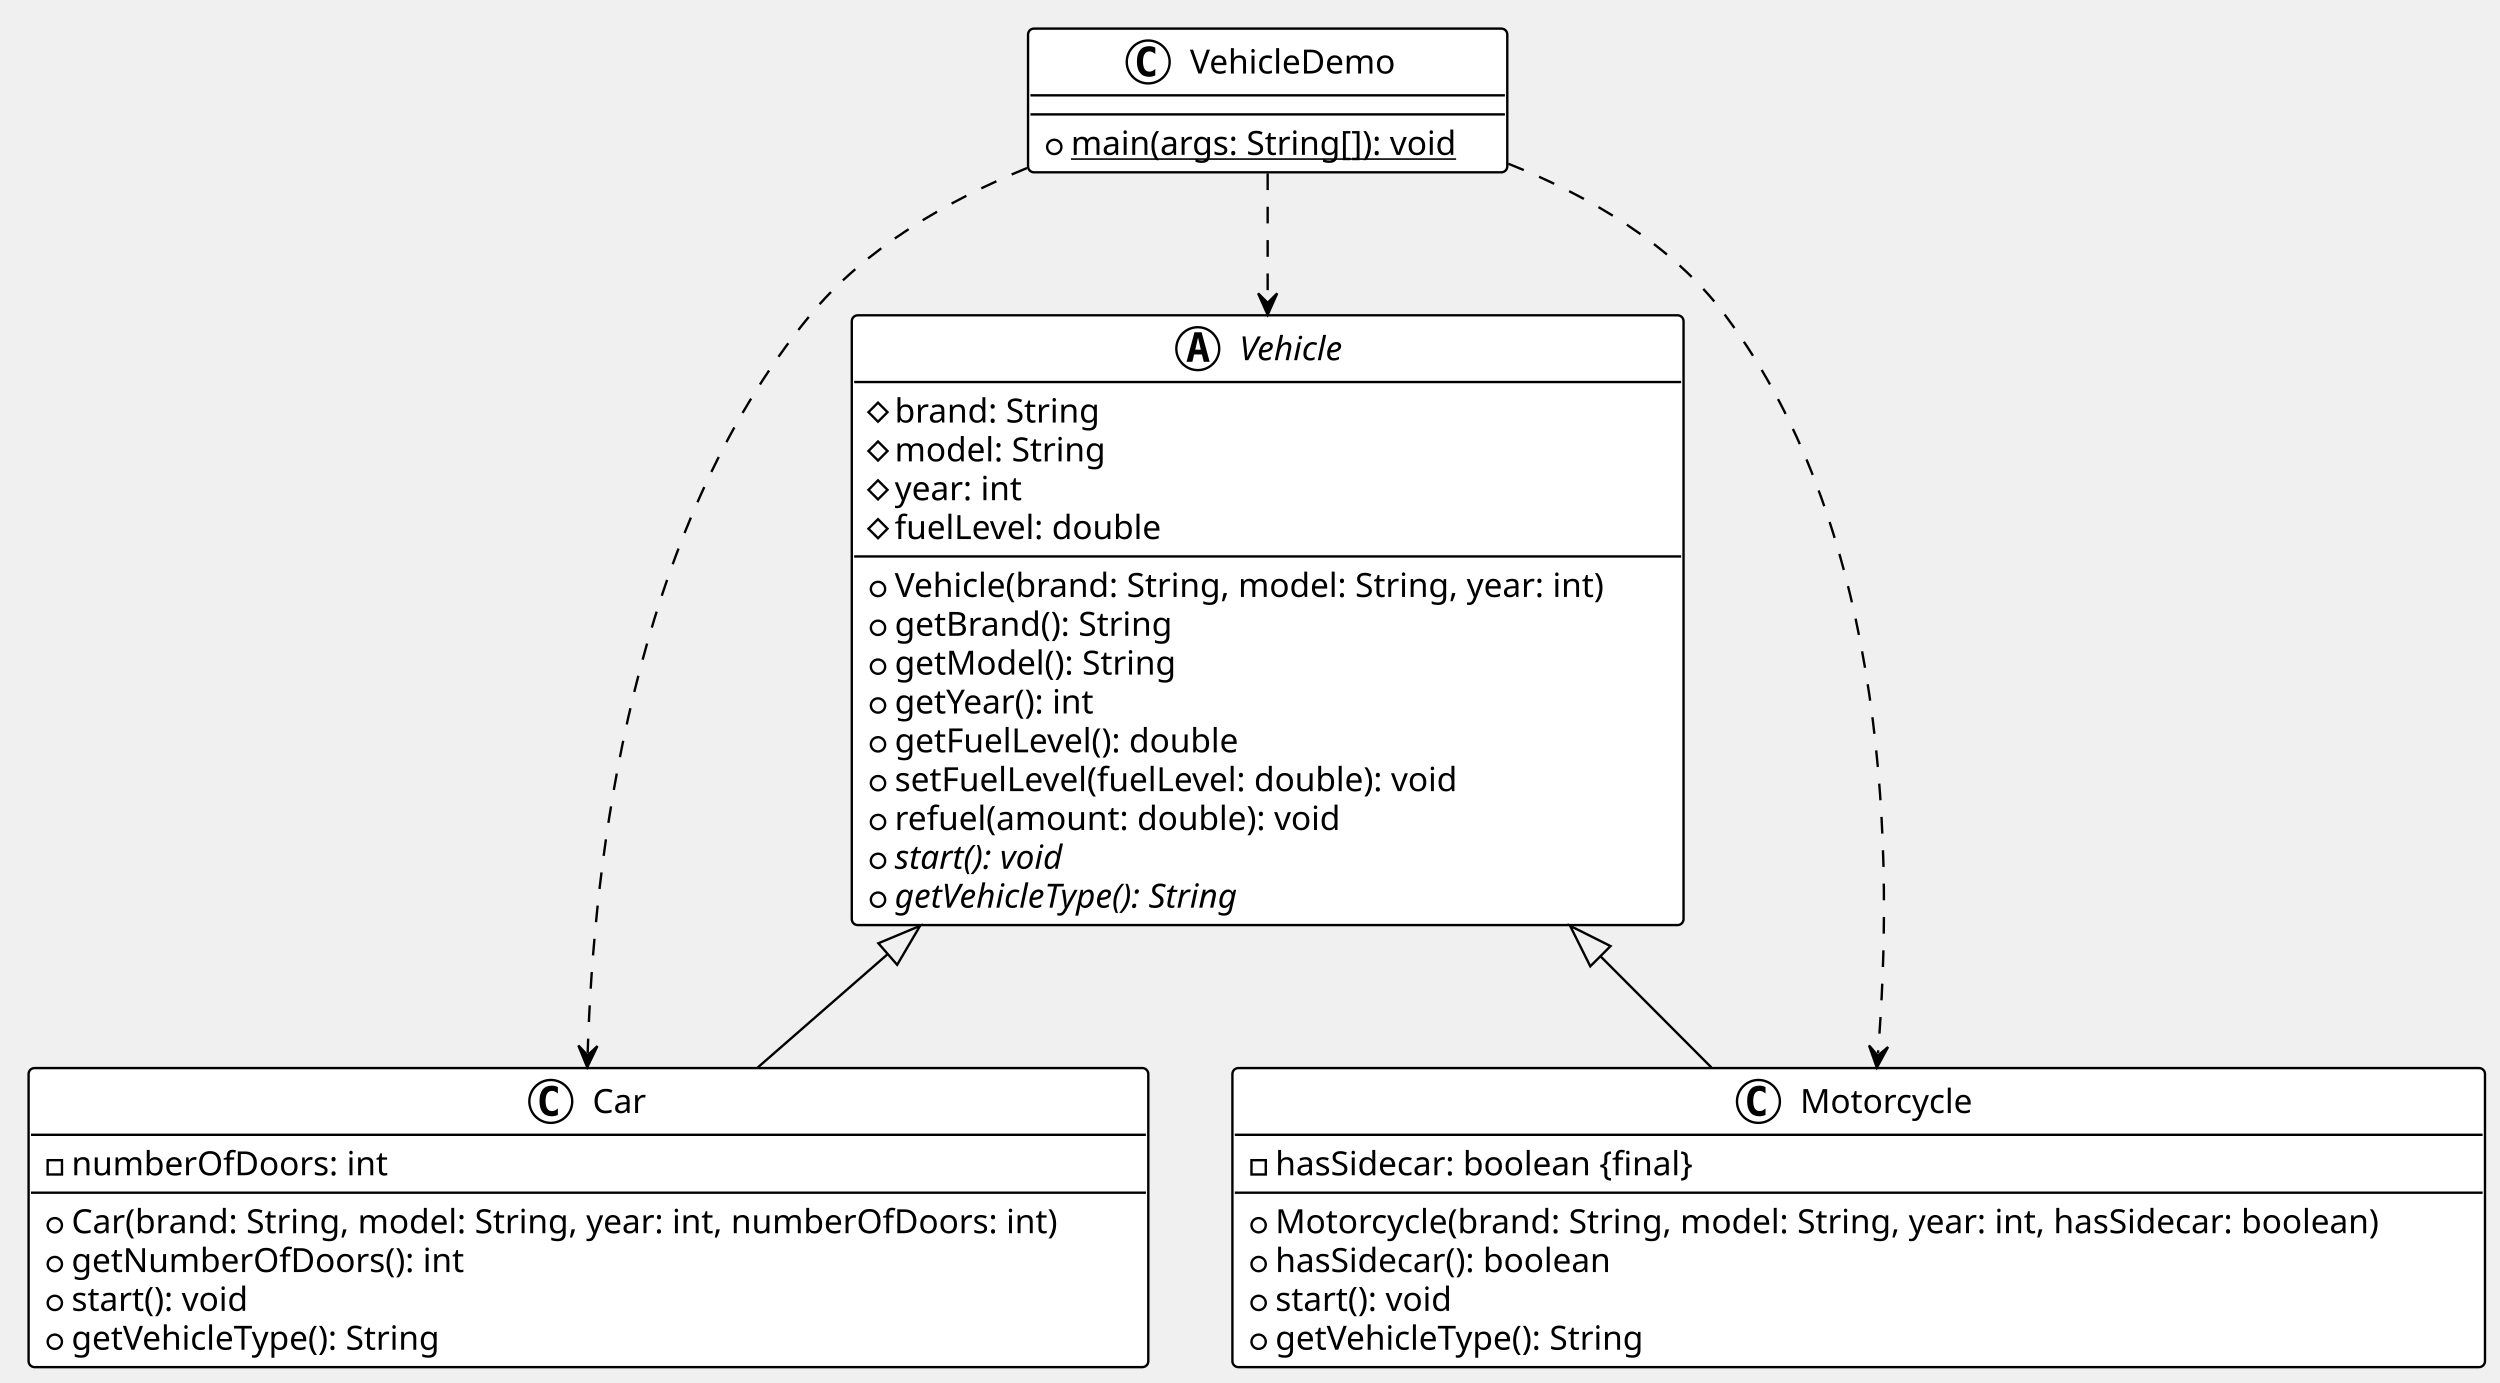
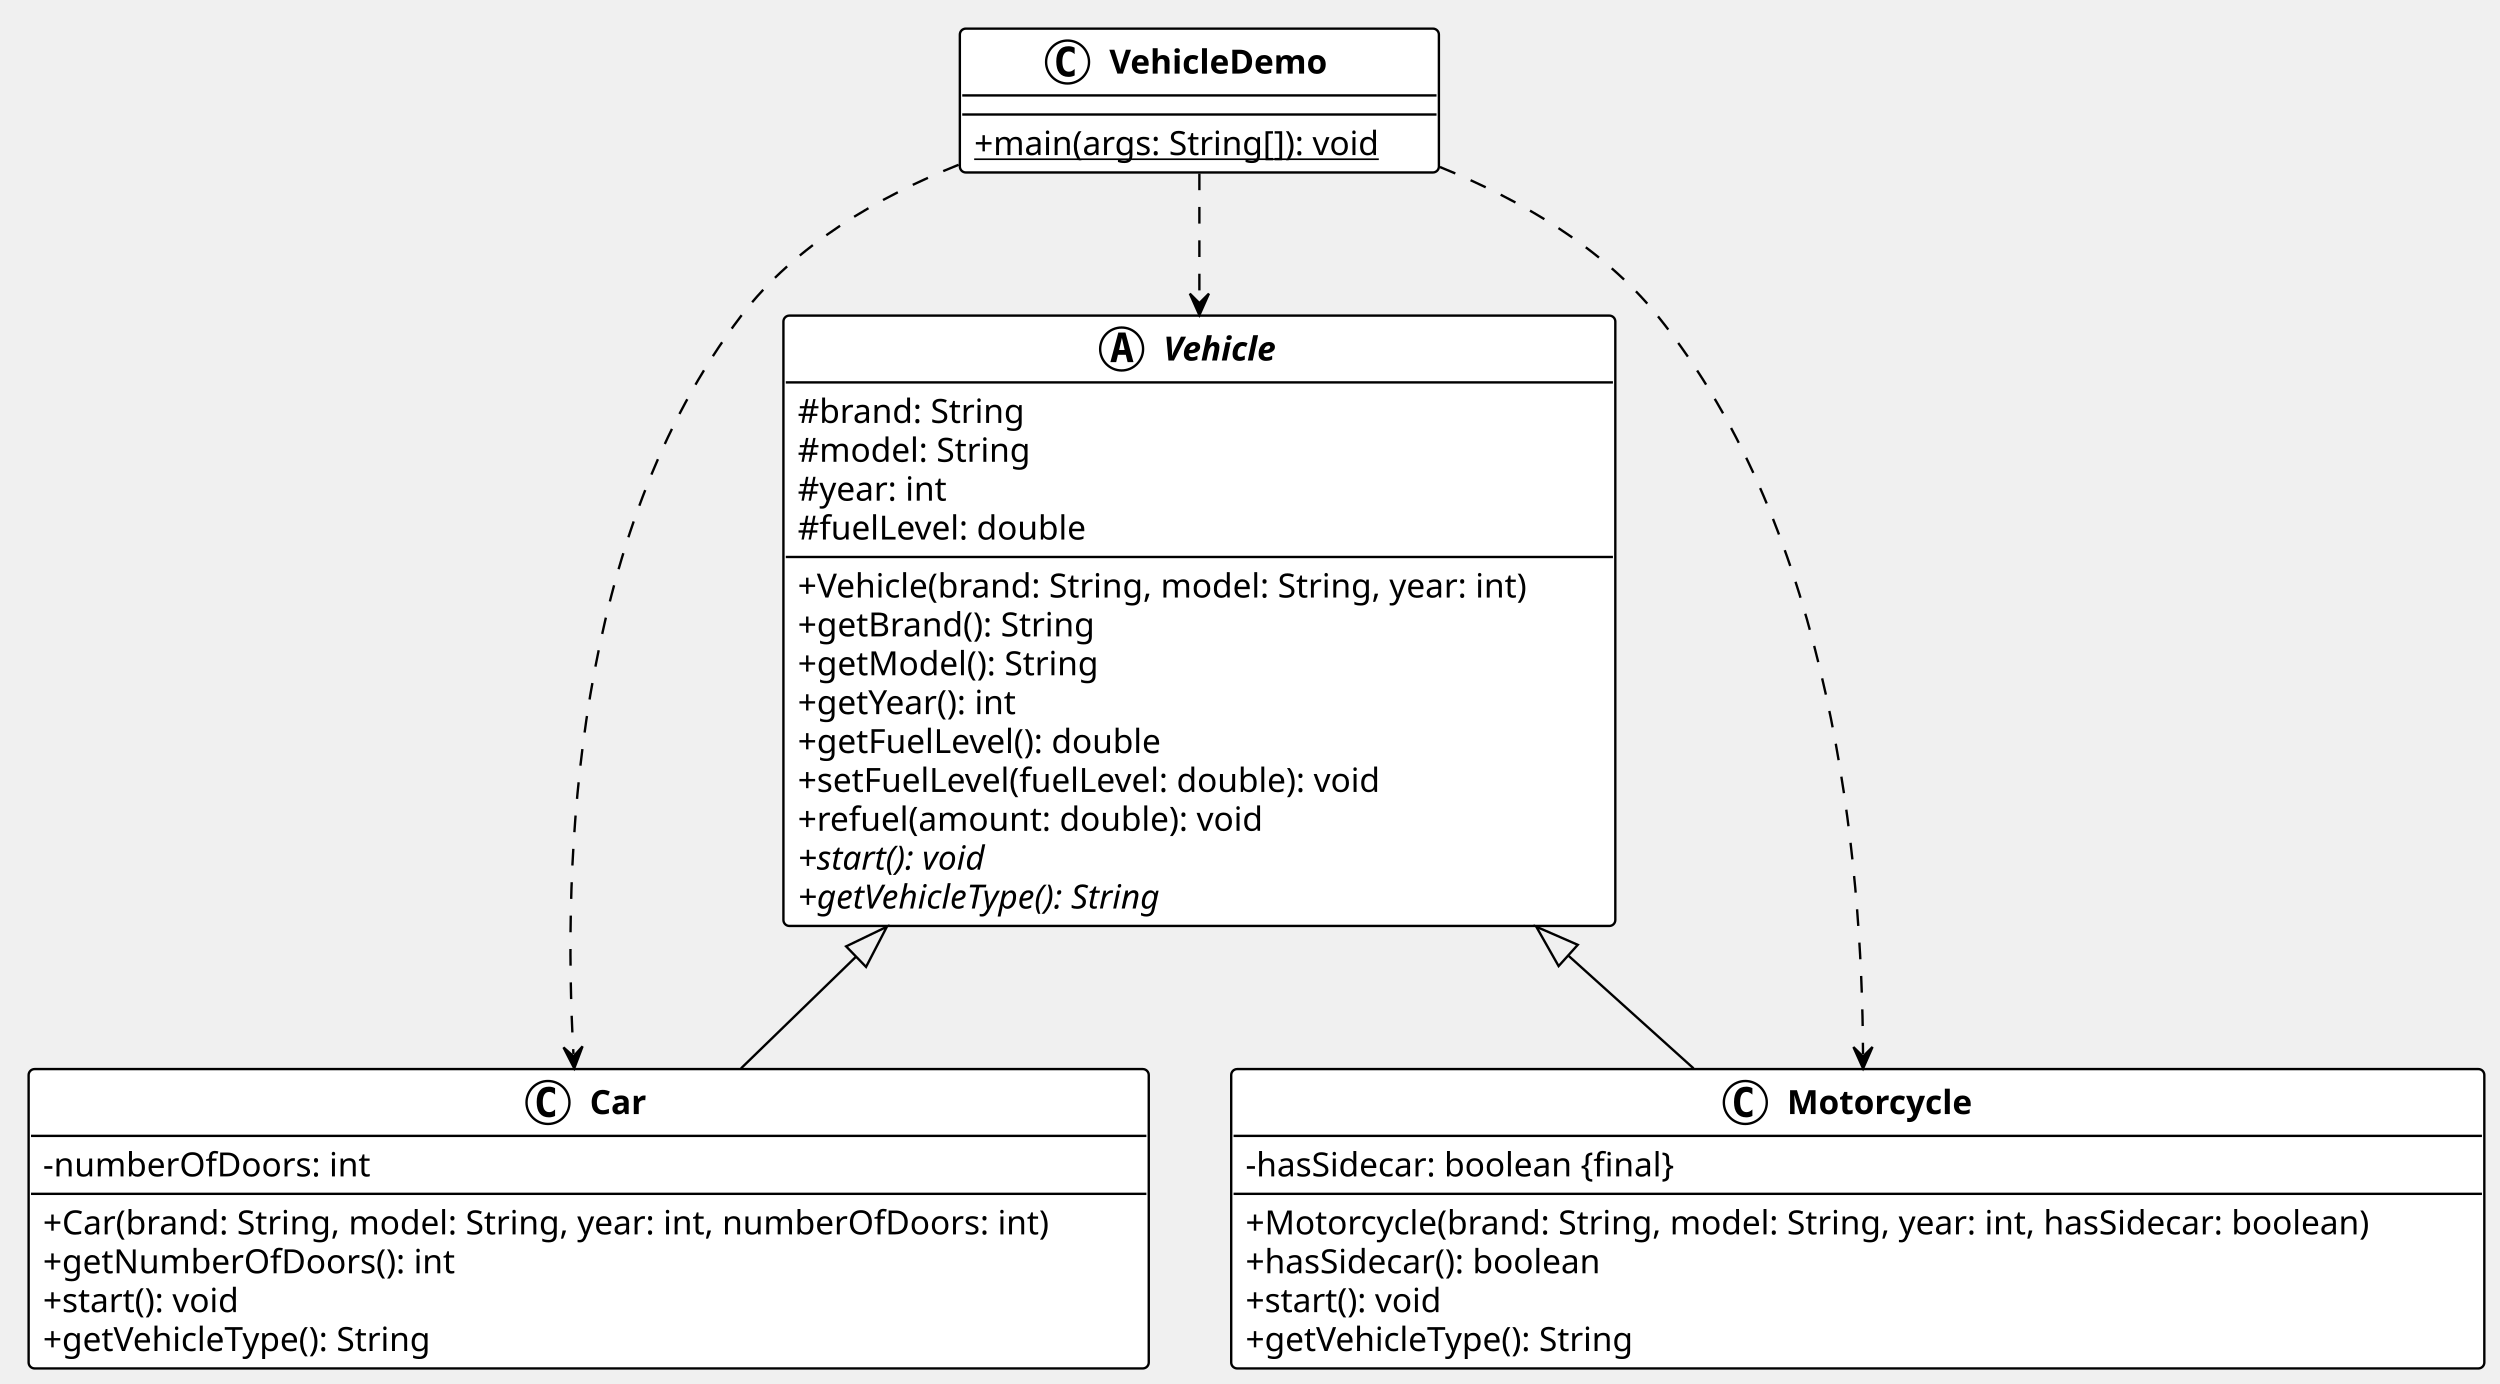
- <svg xmlns="http://www.w3.org/2000/svg" contentStyleType="text/css" data-diagram-type="CLASS" height="580px" preserveAspectRatio="none" style="width:1049px;height:580px;background:#FFFFFF;" version="1.1" viewBox="0 0 1049 580" width="1049px" zoomAndPan="magnify">
+ <svg xmlns="http://www.w3.org/2000/svg" contentStyleType="text/css" data-diagram-type="CLASS" height="580px" preserveAspectRatio="none" style="width:1048px;height:580px;background:#FFFFFF;" version="1.1" viewBox="0 0 1048 580" width="1048px" zoomAndPan="magnify">
  <defs />
  <g>
-     <g class="entity" data-entity="Vehicle" data-source-line="3" data-uid="ent0002" id="entity_Vehicle">
-       <rect fill="#FFFFFF" height="255.859" rx="2.5" ry="2.5" style="stroke:#000000;stroke-width:1;" width="349.001" x="357.41" y="132.3" />
-       <ellipse cx="502.584" cy="146.3" fill="#FFFFFF" rx="9" ry="9" style="stroke:#000000;stroke-width:1;" />
-       <path d="M502.693,141.644 L501.537,146.722 L503.865,146.722 L502.693,141.644 Z M501.209,139.409 L504.193,139.409 L507.553,151.8 L505.099,151.8 L504.334,148.738 L501.053,148.738 L500.303,151.8 L497.865,151.8 L501.209,139.409 Z " fill="#000000" />
-       <text fill="#000000" font-family="Verdana" font-size="14" font-style="italic" lengthAdjust="spacing" textLength="51.153" x="520.084" y="151.147">Vehicle</text>
-       <line style="stroke:#000000;stroke-width:1;" x1="358.41" x2="705.411" y1="160.3" y2="160.3" />
-       <polygon fill="none" points="368.41,168.948,372.41,172.948,368.41,176.948,364.41,172.948" style="stroke:#000000;stroke-width:1;" />
-       <text fill="#000000" font-family="Verdana" font-size="14" lengthAdjust="spacing" textLength="91.93" x="375.41" y="177.295">brand: String</text>
-       <polygon fill="none" points="368.41,185.245,372.41,189.245,368.41,193.245,364.41,189.245" style="stroke:#000000;stroke-width:1;" />
-       <text fill="#000000" font-family="Verdana" font-size="14" lengthAdjust="spacing" textLength="94.541" x="375.41" y="193.592">model: String</text>
-       <polygon fill="none" points="368.41,201.542,372.41,205.542,368.41,209.542,364.41,205.542" style="stroke:#000000;stroke-width:1;" />
-       <text fill="#000000" font-family="Verdana" font-size="14" lengthAdjust="spacing" textLength="58.652" x="375.41" y="209.889">year: int</text>
-       <polygon fill="none" points="368.41,217.839,372.41,221.839,368.41,225.839,364.41,221.839" style="stroke:#000000;stroke-width:1;" />
-       <text fill="#000000" font-family="Verdana" font-size="14" lengthAdjust="spacing" textLength="120.388" x="375.41" y="226.186">fuelLevel: double</text>
-       <line style="stroke:#000000;stroke-width:1;" x1="358.41" x2="705.411" y1="233.488" y2="233.488" />
-       <ellipse cx="368.41" cy="247.136" fill="#FFFFFF" rx="3" ry="3" style="stroke:#000000;stroke-width:1;" />
-       <text fill="#000000" font-family="Verdana" font-size="14" lengthAdjust="spacing" textLength="325.001" x="375.41" y="250.483">Vehicle(brand: String, model: String, year: int)</text>
-       <ellipse cx="368.41" cy="263.433" fill="#FFFFFF" rx="3" ry="3" style="stroke:#000000;stroke-width:1;" />
-       <text fill="#000000" font-family="Verdana" font-size="14" lengthAdjust="spacing" textLength="126.561" x="375.41" y="266.779">getBrand(): String</text>
-       <ellipse cx="368.41" cy="279.73" fill="#FFFFFF" rx="3" ry="3" style="stroke:#000000;stroke-width:1;" />
-       <text fill="#000000" font-family="Verdana" font-size="14" lengthAdjust="spacing" textLength="126.895" x="375.41" y="283.076">getModel(): String</text>
-       <ellipse cx="368.41" cy="296.027" fill="#FFFFFF" rx="3" ry="3" style="stroke:#000000;stroke-width:1;" />
-       <text fill="#000000" font-family="Verdana" font-size="14" lengthAdjust="spacing" textLength="92.832" x="375.41" y="299.373">getYear(): int</text>
-       <ellipse cx="368.41" cy="312.323" fill="#FFFFFF" rx="3" ry="3" style="stroke:#000000;stroke-width:1;" />
-       <text fill="#000000" font-family="Verdana" font-size="14" lengthAdjust="spacing" textLength="157.425" x="375.41" y="315.67">getFuelLevel(): double</text>
-       <ellipse cx="368.41" cy="328.62" fill="#FFFFFF" rx="3" ry="3" style="stroke:#000000;stroke-width:1;" />
-       <text fill="#000000" font-family="Verdana" font-size="14" lengthAdjust="spacing" textLength="258.132" x="375.41" y="331.967">setFuelLevel(fuelLevel: double): void</text>
-       <ellipse cx="368.41" cy="344.917" fill="#FFFFFF" rx="3" ry="3" style="stroke:#000000;stroke-width:1;" />
-       <text fill="#000000" font-family="Verdana" font-size="14" lengthAdjust="spacing" textLength="201.291" x="375.41" y="348.264">refuel(amount: double): void</text>
-       <ellipse cx="368.41" cy="361.214" fill="#FFFFFF" rx="3" ry="3" style="stroke:#000000;stroke-width:1;" />
-       <text fill="#000000" font-family="Verdana" font-size="14" font-style="italic" lengthAdjust="spacing" textLength="82.325" x="375.41" y="364.561">start(): void</text>
-       <ellipse cx="368.41" cy="377.511" fill="#FFFFFF" rx="3" ry="3" style="stroke:#000000;stroke-width:1;" />
-       <text fill="#000000" font-family="Verdana" font-size="14" font-style="italic" lengthAdjust="spacing" textLength="170.352" x="375.41" y="380.858">getVehicleType(): String</text>
+     <g class="entity" data-entity="Vehicle" data-source-line="6" data-uid="ent0002" id="entity_Vehicle">
+       <rect fill="#FFFFFF" height="255.859" rx="2.5" ry="2.5" style="stroke:#000000;stroke-width:1;" width="348.731" x="328.41" y="132.3" />
+       <ellipse cx="470.182" cy="146.3" fill="#FFFFFF" rx="9" ry="9" style="stroke:#000000;stroke-width:1;" />
+       <path d="M470.291,141.644 L469.135,146.722 L471.463,146.722 L470.291,141.644 Z M468.807,139.409 L471.791,139.409 L475.15,151.8 L472.697,151.8 L471.932,148.738 L468.65,148.738 L467.9,151.8 L465.463,151.8 L468.807,139.409 Z " fill="#000000" />
+       <text fill="#000000" font-family="Verdana" font-size="14" font-style="italic" font-weight="bold" lengthAdjust="spacing" textLength="57.688" x="487.682" y="151.147">Vehicle</text>
+       <line style="stroke:#000000;stroke-width:1;" x1="329.41" x2="676.141" y1="160.3" y2="160.3" />
+       <text fill="#000000" font-family="Verdana" font-size="14" lengthAdjust="spacing" textLength="103.66" x="334.41" y="177.295">#brand: String</text>
+       <text fill="#000000" font-family="Verdana" font-size="14" lengthAdjust="spacing" textLength="106.272" x="334.41" y="193.592">#model: String</text>
+       <text fill="#000000" font-family="Verdana" font-size="14" lengthAdjust="spacing" textLength="70.383" x="334.41" y="209.889">#year: int</text>
+       <text fill="#000000" font-family="Verdana" font-size="14" lengthAdjust="spacing" textLength="132.118" x="334.41" y="226.186">#fuelLevel: double</text>
+       <line style="stroke:#000000;stroke-width:1;" x1="329.41" x2="676.141" y1="233.488" y2="233.488" />
+       <text fill="#000000" font-family="Verdana" font-size="14" lengthAdjust="spacing" textLength="336.731" x="334.41" y="250.483">+Vehicle(brand: String, model: String, year: int)</text>
+       <text fill="#000000" font-family="Verdana" font-size="14" lengthAdjust="spacing" textLength="138.291" x="334.41" y="266.779">+getBrand(): String</text>
+       <text fill="#000000" font-family="Verdana" font-size="14" lengthAdjust="spacing" textLength="138.626" x="334.41" y="283.076">+getModel(): String</text>
+       <text fill="#000000" font-family="Verdana" font-size="14" lengthAdjust="spacing" textLength="104.562" x="334.41" y="299.373">+getYear(): int</text>
+       <text fill="#000000" font-family="Verdana" font-size="14" lengthAdjust="spacing" textLength="169.155" x="334.41" y="315.67">+getFuelLevel(): double</text>
+       <text fill="#000000" font-family="Verdana" font-size="14" lengthAdjust="spacing" textLength="269.862" x="334.41" y="331.967">+setFuelLevel(fuelLevel: double): void</text>
+       <text fill="#000000" font-family="Verdana" font-size="14" lengthAdjust="spacing" textLength="213.022" x="334.41" y="348.264">+refuel(amount: double): void</text>
+       <text fill="#000000" font-family="Verdana" font-size="14" font-style="italic" lengthAdjust="spacing" textLength="94.056" x="334.41" y="364.561">+start(): void</text>
+       <text fill="#000000" font-family="Verdana" font-size="14" font-style="italic" lengthAdjust="spacing" textLength="182.082" x="334.41" y="380.858">+getVehicleType(): String</text>
    </g>
-     <g class="entity" data-entity="Car" data-source-line="20" data-uid="ent0003" id="entity_Car">
-       <rect fill="#FFFFFF" height="125.484" rx="2.5" ry="2.5" style="stroke:#000000;stroke-width:1;" width="469.826" x="12" y="448.16" />
-       <ellipse cx="231.108" cy="462.16" fill="#FFFFFF" rx="9" ry="9" style="stroke:#000000;stroke-width:1;" />
-       <path d="M234.077,467.801 Q233.499,468.098 232.858,468.238 Q232.217,468.394 231.514,468.394 Q229.014,468.394 227.686,466.754 Q226.374,465.098 226.374,461.973 Q226.374,458.848 227.686,457.191 Q229.014,455.535 231.514,455.535 Q232.217,455.535 232.858,455.691 Q233.514,455.848 234.077,456.144 L234.077,458.863 Q233.452,458.285 232.858,458.019 Q232.264,457.738 231.639,457.738 Q230.295,457.738 229.608,458.816 Q228.92,459.879 228.92,461.973 Q228.92,464.066 229.608,465.144 Q230.295,466.207 231.639,466.207 Q232.264,466.207 232.858,465.941 Q233.452,465.66 234.077,465.082 L234.077,467.801 Z " fill="#000000" />
-       <text fill="#000000" font-family="Verdana" font-size="14" lengthAdjust="spacing" textLength="24.11" x="248.608" y="467.007">Car</text>
-       <line style="stroke:#000000;stroke-width:1;" x1="13" x2="480.826" y1="476.16" y2="476.16" />
-       <rect fill="none" height="6" style="stroke:#000000;stroke-width:1;" width="6" x="20" y="486.808" />
-       <text fill="#000000" font-family="Verdana" font-size="14" lengthAdjust="spacing" textLength="138.968" x="30" y="493.155">numberOfDoors: int</text>
-       <line style="stroke:#000000;stroke-width:1;" x1="13" x2="480.826" y1="500.457" y2="500.457" />
-       <ellipse cx="23" cy="514.105" fill="#FFFFFF" rx="3" ry="3" style="stroke:#000000;stroke-width:1;" />
-       <text fill="#000000" font-family="Verdana" font-size="14" lengthAdjust="spacing" textLength="445.826" x="30" y="517.452">Car(brand: String, model: String, year: int, numberOfDoors: int)</text>
-       <ellipse cx="23" cy="530.402" fill="#FFFFFF" rx="3" ry="3" style="stroke:#000000;stroke-width:1;" />
-       <text fill="#000000" font-family="Verdana" font-size="14" lengthAdjust="spacing" textLength="174.481" x="30" y="533.749">getNumberOfDoors(): int</text>
-       <ellipse cx="23" cy="546.699" fill="#FFFFFF" rx="3" ry="3" style="stroke:#000000;stroke-width:1;" />
-       <text fill="#000000" font-family="Verdana" font-size="14" lengthAdjust="spacing" textLength="82.325" x="30" y="550.046">start(): void</text>
-       <ellipse cx="23" cy="562.996" fill="#FFFFFF" rx="3" ry="3" style="stroke:#000000;stroke-width:1;" />
-       <text fill="#000000" font-family="Verdana" font-size="14" lengthAdjust="spacing" textLength="170.352" x="30" y="566.343">getVehicleType(): String</text>
+     <g class="entity" data-entity="Car" data-source-line="23" data-uid="ent0003" id="entity_Car">
+       <rect fill="#FFFFFF" height="125.484" rx="2.5" ry="2.5" style="stroke:#000000;stroke-width:1;" width="469.557" x="12" y="448.16" />
+       <ellipse cx="229.715" cy="462.16" fill="#FFFFFF" rx="9" ry="9" style="stroke:#000000;stroke-width:1;" />
+       <path d="M232.684,467.801 Q232.106,468.098 231.465,468.238 Q230.825,468.394 230.122,468.394 Q227.622,468.394 226.293,466.754 Q224.981,465.098 224.981,461.973 Q224.981,458.848 226.293,457.191 Q227.622,455.535 230.122,455.535 Q230.825,455.535 231.465,455.691 Q232.122,455.848 232.684,456.144 L232.684,458.863 Q232.059,458.285 231.465,458.019 Q230.872,457.738 230.247,457.738 Q228.903,457.738 228.215,458.816 Q227.528,459.879 227.528,461.973 Q227.528,464.066 228.215,465.144 Q228.903,466.207 230.247,466.207 Q230.872,466.207 231.465,465.941 Q232.059,465.66 232.684,465.082 L232.684,467.801 Z " fill="#000000" />
+       <text fill="#000000" font-family="Verdana" font-size="14" font-weight="bold" lengthAdjust="spacing" textLength="26.626" x="247.215" y="467.007">Car</text>
+       <line style="stroke:#000000;stroke-width:1;" x1="13" x2="480.557" y1="476.16" y2="476.16" />
+       <text fill="#000000" font-family="Verdana" font-size="14" lengthAdjust="spacing" textLength="144.019" x="18" y="493.155">-numberOfDoors: int</text>
+       <line style="stroke:#000000;stroke-width:1;" x1="13" x2="480.557" y1="500.457" y2="500.457" />
+       <text fill="#000000" font-family="Verdana" font-size="14" lengthAdjust="spacing" textLength="457.557" x="18" y="517.452">+Car(brand: String, model: String, year: int, numberOfDoors: int)</text>
+       <text fill="#000000" font-family="Verdana" font-size="14" lengthAdjust="spacing" textLength="186.211" x="18" y="533.749">+getNumberOfDoors(): int</text>
+       <text fill="#000000" font-family="Verdana" font-size="14" lengthAdjust="spacing" textLength="94.056" x="18" y="550.046">+start(): void</text>
+       <text fill="#000000" font-family="Verdana" font-size="14" lengthAdjust="spacing" textLength="182.082" x="18" y="566.343">+getVehicleType(): String</text>
    </g>
-     <g class="entity" data-entity="Motorcycle" data-source-line="29" data-uid="ent0004" id="entity_Motorcycle">
-       <rect fill="#FFFFFF" height="125.484" rx="2.5" ry="2.5" style="stroke:#000000;stroke-width:1;" width="525.58" x="517.12" y="448.16" />
-       <ellipse cx="737.841" cy="462.16" fill="#FFFFFF" rx="9" ry="9" style="stroke:#000000;stroke-width:1;" />
-       <path d="M740.81,467.801 Q740.232,468.098 739.591,468.238 Q738.951,468.394 738.247,468.394 Q735.747,468.394 734.419,466.754 Q733.107,465.098 733.107,461.973 Q733.107,458.848 734.419,457.191 Q735.747,455.535 738.247,455.535 Q738.951,455.535 739.591,455.691 Q740.247,455.848 740.81,456.144 L740.81,458.863 Q740.185,458.285 739.591,458.019 Q738.997,457.738 738.372,457.738 Q737.029,457.738 736.341,458.816 Q735.654,459.879 735.654,461.973 Q735.654,464.066 736.341,465.144 Q737.029,466.207 738.372,466.207 Q738.997,466.207 739.591,465.941 Q740.185,465.66 740.81,465.082 L740.81,467.801 Z " fill="#000000" />
-       <text fill="#000000" font-family="Verdana" font-size="14" lengthAdjust="spacing" textLength="76.638" x="755.341" y="467.007">Motorcycle</text>
-       <line style="stroke:#000000;stroke-width:1;" x1="518.12" x2="1041.7" y1="476.16" y2="476.16" />
-       <rect fill="none" height="6" style="stroke:#000000;stroke-width:1;" width="6" x="525.12" y="486.808" />
-       <text fill="#000000" font-family="Verdana" font-size="14" lengthAdjust="spacing" textLength="194.619" x="535.12" y="493.155">hasSidecar: boolean {final}</text>
-       <line style="stroke:#000000;stroke-width:1;" x1="518.12" x2="1041.7" y1="500.457" y2="500.457" />
-       <ellipse cx="528.12" cy="514.105" fill="#FFFFFF" rx="3" ry="3" style="stroke:#000000;stroke-width:1;" />
-       <text fill="#000000" font-family="Verdana" font-size="14" lengthAdjust="spacing" textLength="501.58" x="535.12" y="517.452">Motorcycle(brand: String, model: String, year: int, hasSidecar: boolean)</text>
-       <ellipse cx="528.12" cy="530.402" fill="#FFFFFF" rx="3" ry="3" style="stroke:#000000;stroke-width:1;" />
-       <text fill="#000000" font-family="Verdana" font-size="14" lengthAdjust="spacing" textLength="153.118" x="535.12" y="533.749">hasSidecar(): boolean</text>
-       <ellipse cx="528.12" cy="546.699" fill="#FFFFFF" rx="3" ry="3" style="stroke:#000000;stroke-width:1;" />
-       <text fill="#000000" font-family="Verdana" font-size="14" lengthAdjust="spacing" textLength="82.325" x="535.12" y="550.046">start(): void</text>
-       <ellipse cx="528.12" cy="562.996" fill="#FFFFFF" rx="3" ry="3" style="stroke:#000000;stroke-width:1;" />
-       <text fill="#000000" font-family="Verdana" font-size="14" lengthAdjust="spacing" textLength="170.352" x="535.12" y="566.343">getVehicleType(): String</text>
+     <g class="entity" data-entity="Motorcycle" data-source-line="32" data-uid="ent0004" id="entity_Motorcycle">
+       <rect fill="#FFFFFF" height="125.484" rx="2.5" ry="2.5" style="stroke:#000000;stroke-width:1;" width="525.311" x="516.12" y="448.16" />
+       <ellipse cx="731.634" cy="462.16" fill="#FFFFFF" rx="9" ry="9" style="stroke:#000000;stroke-width:1;" />
+       <path d="M734.603,467.801 Q734.025,468.098 733.384,468.238 Q732.744,468.394 732.04,468.394 Q729.54,468.394 728.212,466.754 Q726.9,465.098 726.9,461.973 Q726.9,458.848 728.212,457.191 Q729.54,455.535 732.04,455.535 Q732.744,455.535 733.384,455.691 Q734.04,455.848 734.603,456.144 L734.603,458.863 Q733.978,458.285 733.384,458.019 Q732.79,457.738 732.165,457.738 Q730.822,457.738 730.134,458.816 Q729.447,459.879 729.447,461.973 Q729.447,464.066 730.134,465.144 Q730.822,466.207 732.165,466.207 Q732.79,466.207 733.384,465.941 Q733.978,465.66 734.603,465.082 L734.603,467.801 Z " fill="#000000" />
+       <text fill="#000000" font-family="Verdana" font-size="14" font-weight="bold" lengthAdjust="spacing" textLength="86.782" x="749.134" y="467.007">Motorcycle</text>
+       <line style="stroke:#000000;stroke-width:1;" x1="517.12" x2="1040.43" y1="476.16" y2="476.16" />
+       <text fill="#000000" font-family="Verdana" font-size="14" lengthAdjust="spacing" textLength="199.671" x="522.12" y="493.155">-hasSidecar: boolean {final}</text>
+       <line style="stroke:#000000;stroke-width:1;" x1="517.12" x2="1040.43" y1="500.457" y2="500.457" />
+       <text fill="#000000" font-family="Verdana" font-size="14" lengthAdjust="spacing" textLength="513.311" x="522.12" y="517.452">+Motorcycle(brand: String, model: String, year: int, hasSidecar: boolean)</text>
+       <text fill="#000000" font-family="Verdana" font-size="14" lengthAdjust="spacing" textLength="164.849" x="522.12" y="533.749">+hasSidecar(): boolean</text>
+       <text fill="#000000" font-family="Verdana" font-size="14" lengthAdjust="spacing" textLength="94.056" x="522.12" y="550.046">+start(): void</text>
+       <text fill="#000000" font-family="Verdana" font-size="14" lengthAdjust="spacing" textLength="182.082" x="522.12" y="566.343">+getVehicleType(): String</text>
    </g>
-     <g class="entity" data-entity="VehicleDemo" data-source-line="38" data-uid="ent0005" id="entity_VehicleDemo">
-       <rect fill="#FFFFFF" height="60.297" rx="2.5" ry="2.5" style="stroke:#000000;stroke-width:1;" width="201.085" x="431.37" y="12" />
-       <ellipse cx="481.788" cy="26" fill="#FFFFFF" rx="9" ry="9" style="stroke:#000000;stroke-width:1;" />
-       <path d="M484.756,31.641 Q484.178,31.938 483.538,32.078 Q482.897,32.234 482.194,32.234 Q479.694,32.234 478.366,30.594 Q477.053,28.938 477.053,25.812 Q477.053,22.688 478.366,21.031 Q479.694,19.375 482.194,19.375 Q482.897,19.375 483.538,19.531 Q484.194,19.688 484.756,19.984 L484.756,22.703 Q484.131,22.125 483.538,21.859 Q482.944,21.578 482.319,21.578 Q480.975,21.578 480.288,22.656 Q479.6,23.719 479.6,25.812 Q479.6,27.906 480.288,28.984 Q480.975,30.047 482.319,30.047 Q482.944,30.047 483.538,29.781 Q484.131,29.5 484.756,28.922 L484.756,31.641 Z " fill="#000000" />
-       <text fill="#000000" font-family="Verdana" font-size="14" lengthAdjust="spacing" textLength="92.75" x="499.288" y="30.847">VehicleDemo</text>
-       <line style="stroke:#000000;stroke-width:1;" x1="432.37" x2="631.455" y1="40" y2="40" />
-       <line style="stroke:#000000;stroke-width:1;" x1="432.37" x2="631.455" y1="48" y2="48" />
-       <ellipse cx="442.37" cy="61.648" fill="#FFFFFF" rx="3" ry="3" style="stroke:#000000;stroke-width:1;" />
-       <text fill="#000000" font-family="Verdana" font-size="14" lengthAdjust="spacing" text-decoration="underline" textLength="177.085" x="449.37" y="64.995">main(args: String[]): void</text>
+     <g class="entity" data-entity="VehicleDemo" data-source-line="41" data-uid="ent0005" id="entity_VehicleDemo">
+       <rect fill="#FFFFFF" height="60.297" rx="2.5" ry="2.5" style="stroke:#000000;stroke-width:1;" width="200.815" x="402.37" y="12" />
+       <ellipse cx="447.522" cy="26" fill="#FFFFFF" rx="9" ry="9" style="stroke:#000000;stroke-width:1;" />
+       <path d="M450.491,31.641 Q449.913,31.938 449.272,32.078 Q448.632,32.234 447.929,32.234 Q445.429,32.234 444.101,30.594 Q442.788,28.938 442.788,25.812 Q442.788,22.688 444.101,21.031 Q445.429,19.375 447.929,19.375 Q448.632,19.375 449.272,19.531 Q449.929,19.688 450.491,19.984 L450.491,22.703 Q449.866,22.125 449.272,21.859 Q448.679,21.578 448.054,21.578 Q446.71,21.578 446.022,22.656 Q445.335,23.719 445.335,25.812 Q445.335,27.906 446.022,28.984 Q446.71,30.047 448.054,30.047 Q448.679,30.047 449.272,29.781 Q449.866,29.5 450.491,28.922 L450.491,31.641 Z " fill="#000000" />
+       <text fill="#000000" font-family="Verdana" font-size="14" font-weight="bold" lengthAdjust="spacing" textLength="103.011" x="465.022" y="30.847">VehicleDemo</text>
+       <line style="stroke:#000000;stroke-width:1;" x1="403.37" x2="602.185" y1="40" y2="40" />
+       <line style="stroke:#000000;stroke-width:1;" x1="403.37" x2="602.185" y1="48" y2="48" />
+       <text fill="#000000" font-family="Verdana" font-size="14" lengthAdjust="spacing" text-decoration="underline" textLength="188.815" x="408.37" y="64.995">+main(args: String[]): void</text>
    </g>
-     <g class="link" data-entity-1="Vehicle" data-entity-2="Car" data-source-line="42" data-uid="lnk6" id="link_Vehicle_Car">
-       <path codeLine="42" d="M372.507,400.314 C348.817,420.984 338.81,429.71 317.99,447.88" fill="none" id="Vehicle-backto-Car" style="stroke:#000000;stroke-width:1;" />
-       <polygon fill="none" points="386.07,388.48,368.562,395.793,376.452,404.835,386.07,388.48" style="stroke:#000000;stroke-width:1;" />
+     <g class="link" data-entity-1="Vehicle" data-entity-2="Car" data-source-line="45" data-uid="lnk6" id="link_Vehicle_Car">
+       <path codeLine="45" d="M358.868,401.022 C337.588,421.692 329.33,429.71 310.62,447.88" fill="none" id="Vehicle-backto-Car" style="stroke:#000000;stroke-width:1;" />
+       <polygon fill="none" points="371.78,388.48,354.688,396.718,363.049,405.325,371.78,388.48" style="stroke:#000000;stroke-width:1;" />
    </g>
-     <g class="link" data-entity-1="Vehicle" data-entity-2="Motorcycle" data-source-line="43" data-uid="lnk7" id="link_Vehicle_Motorcycle">
-       <path codeLine="43" d="M671.533,401.223 C692.153,421.893 699.95,429.71 718.07,447.88" fill="none" id="Vehicle-backto-Motorcycle" style="stroke:#000000;stroke-width:1;" />
-       <polygon fill="none" points="658.82,388.48,667.285,405.461,675.78,396.986,658.82,388.48" style="stroke:#000000;stroke-width:1;" />
+     <g class="link" data-entity-1="Vehicle" data-entity-2="Motorcycle" data-source-line="46" data-uid="lnk7" id="link_Vehicle_Motorcycle">
+       <path codeLine="46" d="M657.385,400.526 C680.335,421.196 689.78,429.71 709.95,447.88" fill="none" id="Vehicle-backto-Motorcycle" style="stroke:#000000;stroke-width:1;" />
+       <polygon fill="none" points="644.01,388.48,653.37,404.985,661.4,396.068,644.01,388.48" style="stroke:#000000;stroke-width:1;" />
    </g>
-     <g class="link" data-entity-1="VehicleDemo" data-entity-2="Vehicle" data-source-line="44" data-uid="lnk8" id="link_VehicleDemo_Vehicle">
-       <path codeLine="44" d="M531.91,72.74 C531.91,88.81 531.91,103.89 531.91,126.09" fill="none" id="VehicleDemo-to-Vehicle" style="stroke:#000000;stroke-width:1;stroke-dasharray:7,7;" />
-       <polygon fill="#000000" points="531.91,132.09,535.91,123.09,531.91,127.09,527.91,123.09,531.91,132.09" style="stroke:#000000;stroke-width:1;" />
+     <g class="link" data-entity-1="VehicleDemo" data-entity-2="Vehicle" data-source-line="47" data-uid="lnk8" id="link_VehicleDemo_Vehicle">
+       <path codeLine="47" d="M502.78,72.74 C502.78,88.81 502.78,103.89 502.78,126.09" fill="none" id="VehicleDemo-to-Vehicle" style="stroke:#000000;stroke-width:1;stroke-dasharray:7,7;" />
+       <polygon fill="#000000" points="502.78,132.09,506.78,123.09,502.78,127.09,498.78,123.09,502.78,132.09" style="stroke:#000000;stroke-width:1;" />
    </g>
-     <g class="link" data-entity-1="VehicleDemo" data-entity-2="Car" data-source-line="45" data-uid="lnk9" id="link_VehicleDemo_Car">
-       <path codeLine="45" d="M430.94,70.51 C397.68,84.11 363.27,103.92 339.91,132.3 C264.82,223.51 249.117,360.473 246.587,441.813" fill="none" id="VehicleDemo-to-Car" style="stroke:#000000;stroke-width:1;stroke-dasharray:7,7;" />
-       <polygon fill="#000000" points="246.4,447.81,250.678,438.939,246.555,442.812,242.682,438.69,246.4,447.81" style="stroke:#000000;stroke-width:1;" />
+     <g class="link" data-entity-1="VehicleDemo" data-entity-2="Car" data-source-line="48" data-uid="lnk9" id="link_VehicleDemo_Car">
+       <path codeLine="48" d="M401.87,69.07 C368.11,82.59 333.36,102.72 310.78,132.3 C240.28,224.65 235.866,360.879 240.386,441.849" fill="none" id="VehicleDemo-to-Car" style="stroke:#000000;stroke-width:1;stroke-dasharray:7,7;" />
+       <polygon fill="#000000" points="240.72,447.84,244.212,438.631,240.441,442.848,236.225,439.077,240.72,447.84" style="stroke:#000000;stroke-width:1;" />
    </g>
-     <g class="link" data-entity-1="VehicleDemo" data-entity-2="Motorcycle" data-source-line="46" data-uid="lnk10" id="link_VehicleDemo_Motorcycle">
-       <path codeLine="46" d="M632.9,68.71 C666.78,82.21 701.59,102.41 723.91,132.3 C793.23,225.07 794.49,361.159 788,441.989" fill="none" id="VehicleDemo-to-Motorcycle" style="stroke:#000000;stroke-width:1;stroke-dasharray:7,7;" />
-       <polygon fill="#000000" points="787.52,447.97,792.227,439.319,787.92,442.986,784.253,438.679,787.52,447.97" style="stroke:#000000;stroke-width:1;" />
+     <g class="link" data-entity-1="VehicleDemo" data-entity-2="Motorcycle" data-source-line="49" data-uid="lnk10" id="link_VehicleDemo_Motorcycle">
+       <path codeLine="49" d="M603.61,70.01 C637.06,83.6 671.63,103.52 694.78,132.3 C768.45,223.87 780.624,360.7 780.974,441.91" fill="none" id="VehicleDemo-to-Motorcycle" style="stroke:#000000;stroke-width:1;stroke-dasharray:7,7;" />
+       <polygon fill="#000000" points="781,447.91,784.961,438.893,780.979,442.91,776.961,438.927,781,447.91" style="stroke:#000000;stroke-width:1;" />
    </g>
  </g>
</svg>
